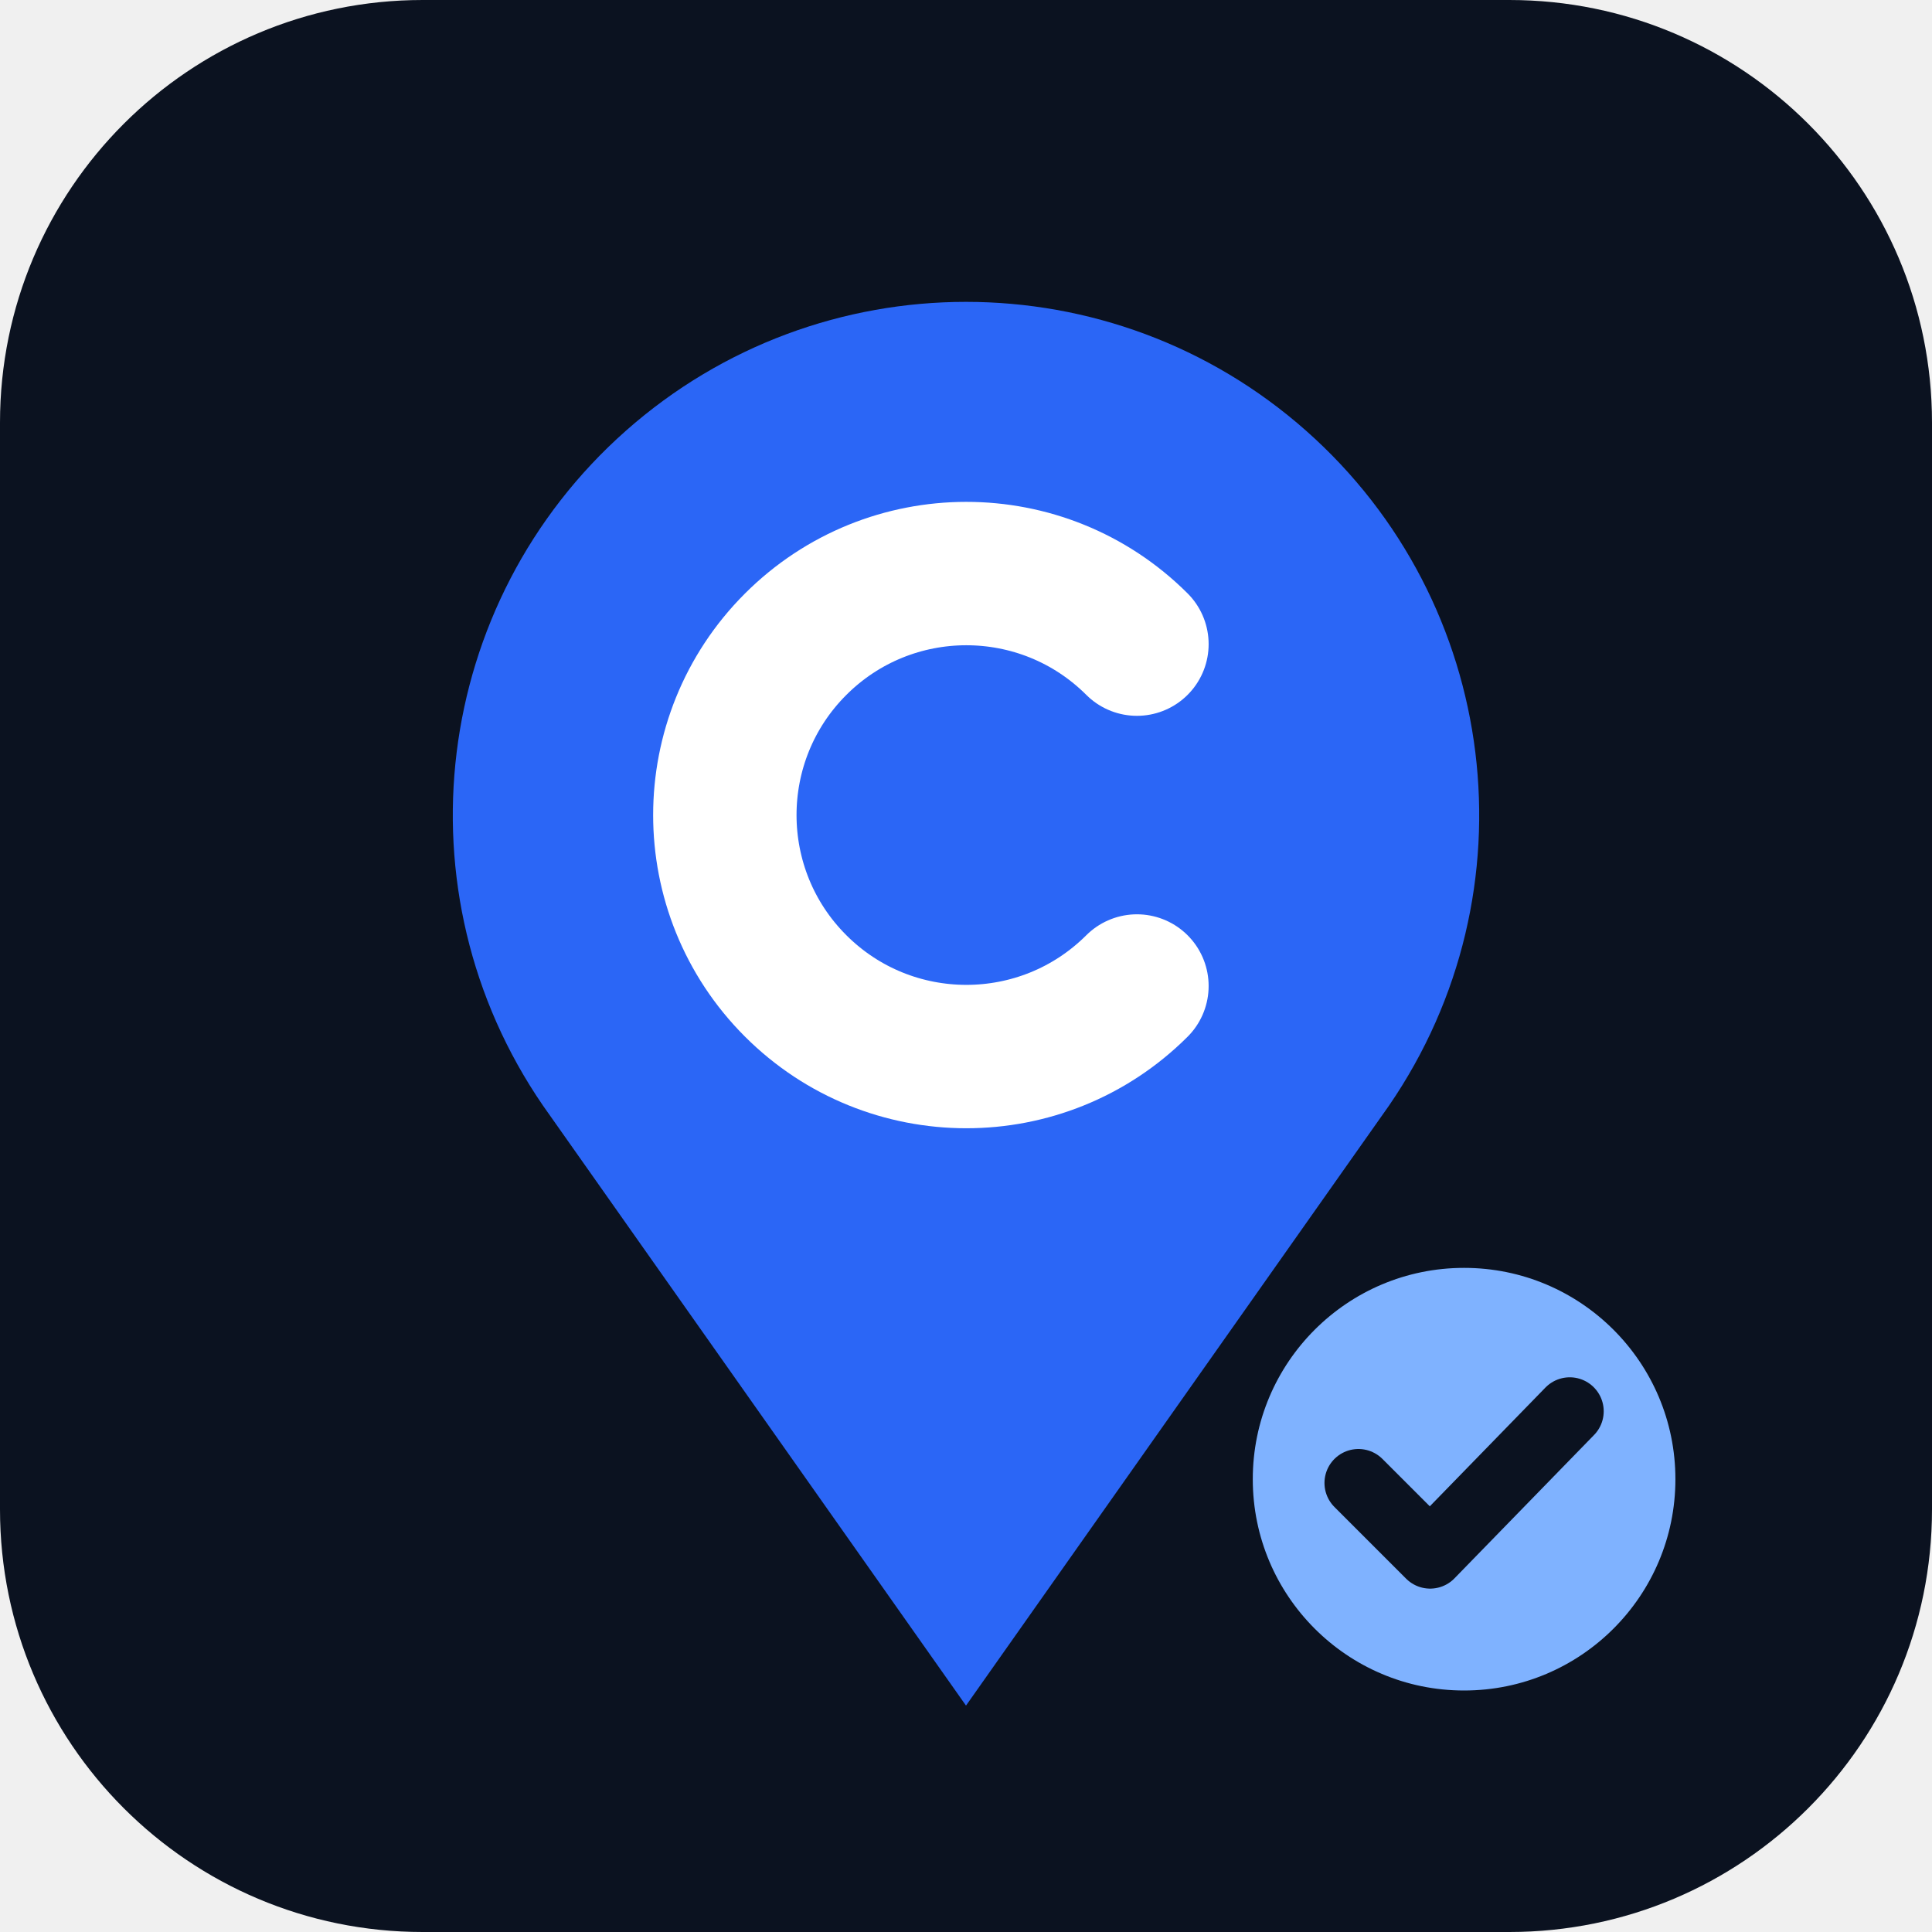
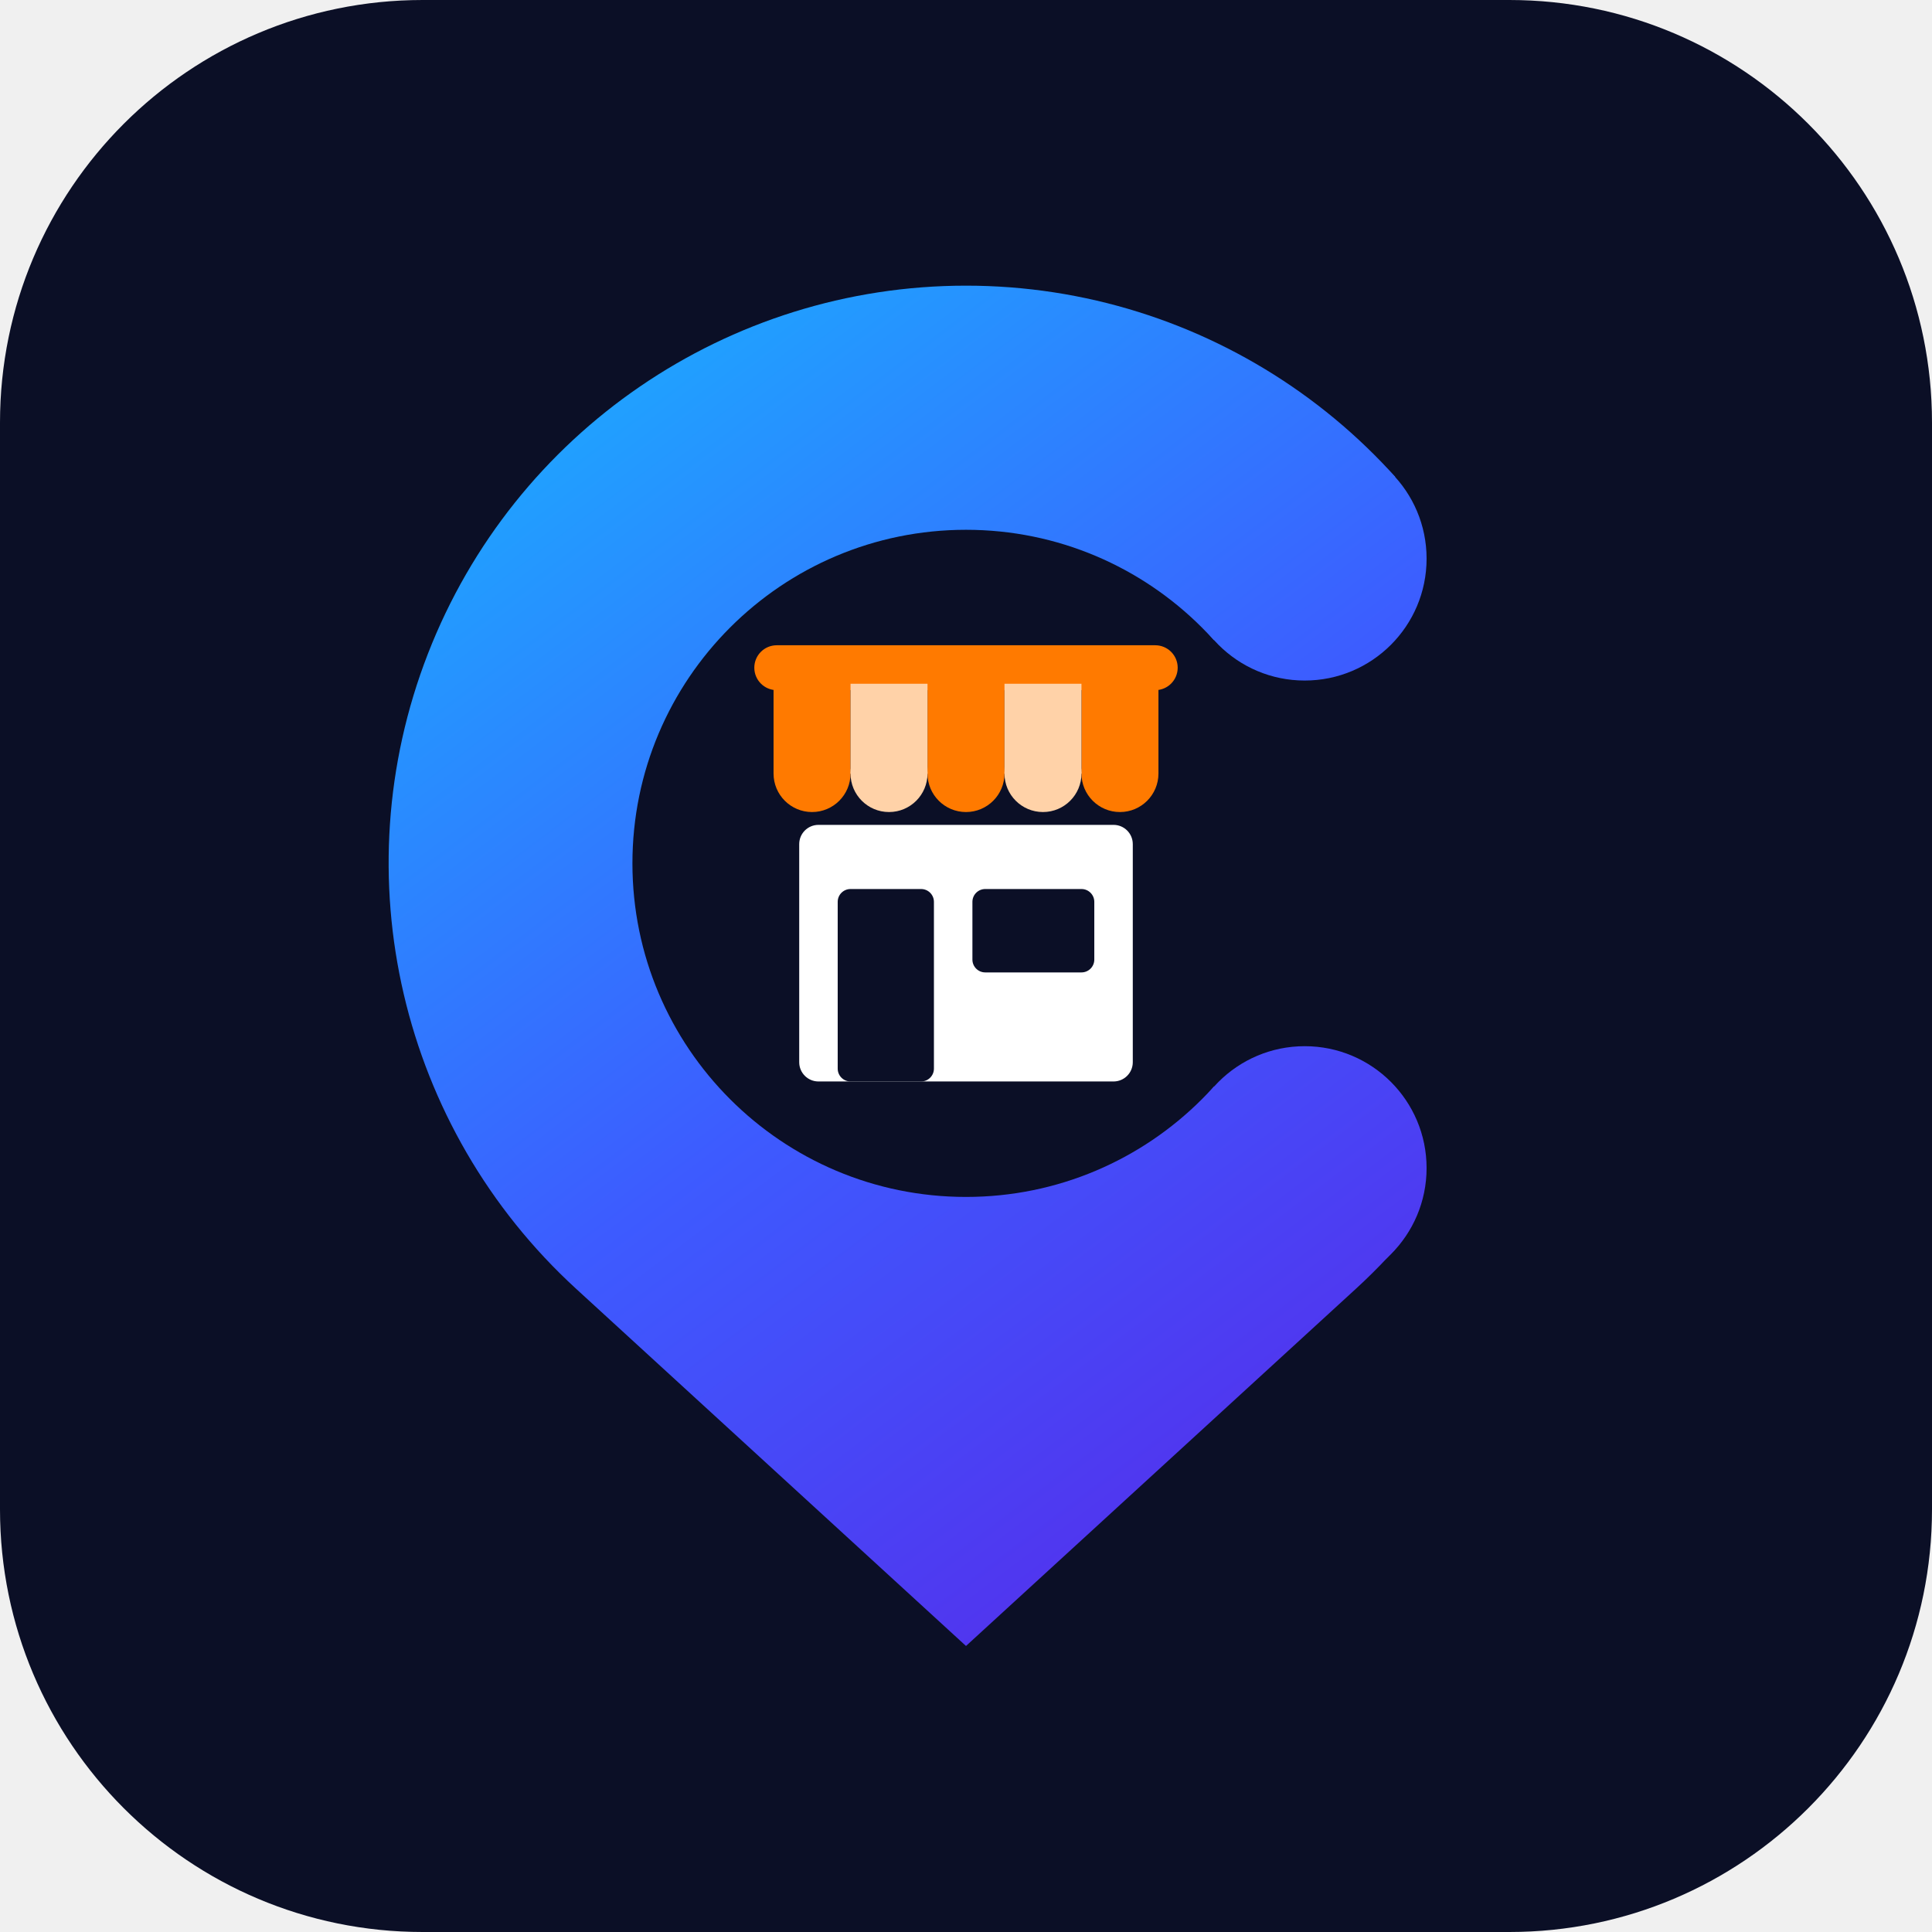
<svg xmlns="http://www.w3.org/2000/svg" viewBox="0 0 512 512">
-   <rect width="512" height="512" rx="112" fill="#0b1220" />
-   <path d="M256 452 143.9 293A136 136 0 1 1 368.1 293Z" fill="#2b66f6" />
-   <path d="M301.3 261.3A64 64 0 1 1 301.3 170.7" fill="none" stroke="#ffffff" stroke-width="38" stroke-linecap="round" />
-   <circle cx="388" cy="392" r="64" fill="#7fb2ff" stroke="#0b1220" stroke-width="16" />
-   <path d="m360 393 19 19 37-38" fill="none" stroke="#0b1220" stroke-width="18" stroke-linecap="round" stroke-linejoin="round" />
+   <defs>
+     <linearGradient id="f" gradientUnits="userSpaceOnUse" x1="20" y1="10" x2="180" y2="222">
+       <stop offset="0" stop-color="#18b4ff" />
+       <stop offset="0.5" stop-color="#3d5bff" />
+       <stop offset="1" stop-color="#5b21e6" />
+     </linearGradient>
+     <mask id="c" maskUnits="userSpaceOnUse" x="-20" y="-100" width="340" height="380">
+       <rect x="-20" y="-100" width="340" height="380" fill="#fff" />
+       <circle cx="100" cy="100" r="52" fill="#000" />
+       <path d="M100 100 L248.6 -33.8 L320 -33.8 L320 233.8 L248.6 233.8 Z" fill="#000" />
+     </mask>
+   </defs>
+   <rect width="512" height="512" rx="112" fill="#0b0f26" />
+   <g transform="translate(86 58.8) scale(1.7)">
+     <g fill="url(#f)">
+       <path mask="url(#c)" d="M100 222 L39.2 166.3 A90 90 0 1 1 160.8 166.3 Z" />
+       <circle cx="152.8" cy="52.5" r="19" />
+       <circle cx="152.8" cy="147.5" r="19" />
+     </g>
+     <rect x="67" y="66" width="66" height="7" rx="3.5" fill="#ff7a00" />
+     <g fill="#ff7a00">
+       <rect x="70" y="72" width="12" height="14" />
+       <circle cx="76" cy="86" r="6" />
+       <rect x="94" y="72" width="12" height="14" />
+       <circle cx="100" cy="86" r="6" />
+       <rect x="118" y="72" width="12" height="14" />
+       <circle cx="124" cy="86" r="6" />
+     </g>
+     <g fill="#ffd2a8">
+       <rect x="82" y="72" width="12" height="14" />
+       <circle cx="88" cy="86" r="6" />
+       <rect x="106" y="72" width="12" height="14" />
+       <circle cx="112" cy="86" r="6" />
+     </g>
+     <rect x="74" y="94" width="52" height="40" rx="3" fill="#ffffff" />
+     <rect x="80" y="104" width="15" height="30" rx="2" fill="#0b0f26" />
+     <rect x="101" y="104" width="19" height="13" rx="2" fill="#0b0f26" />
+   </g>
</svg>
